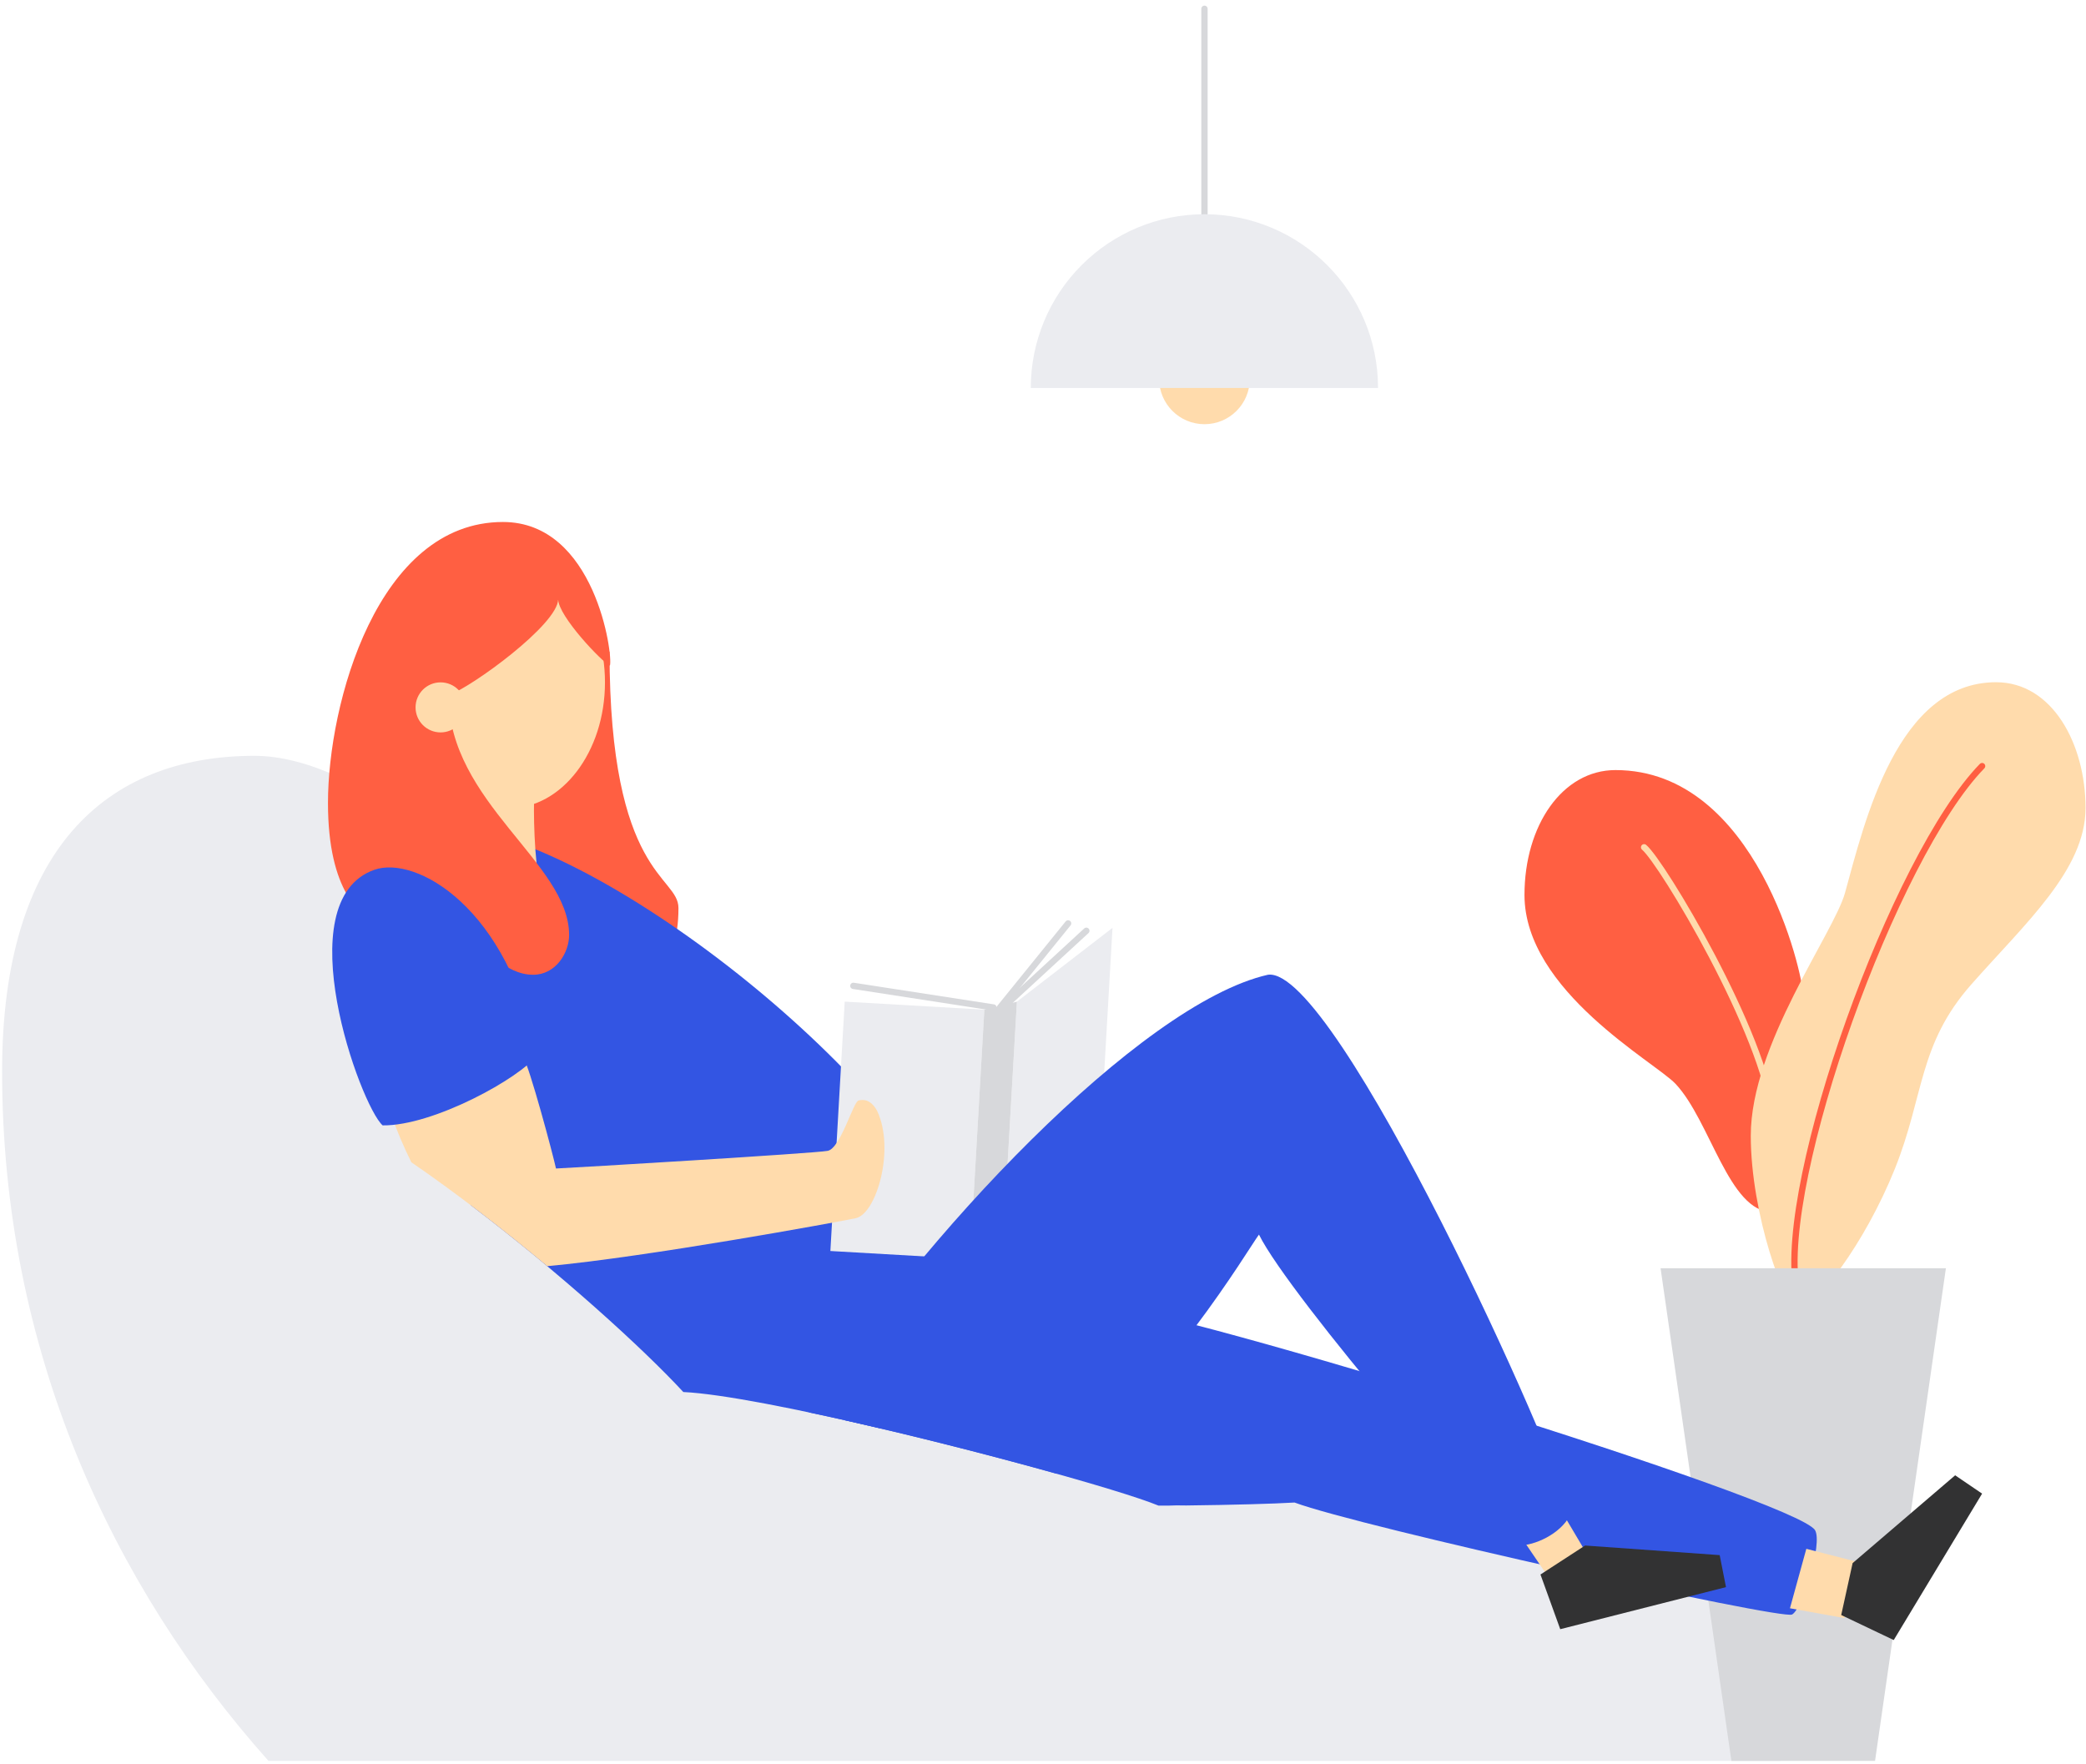
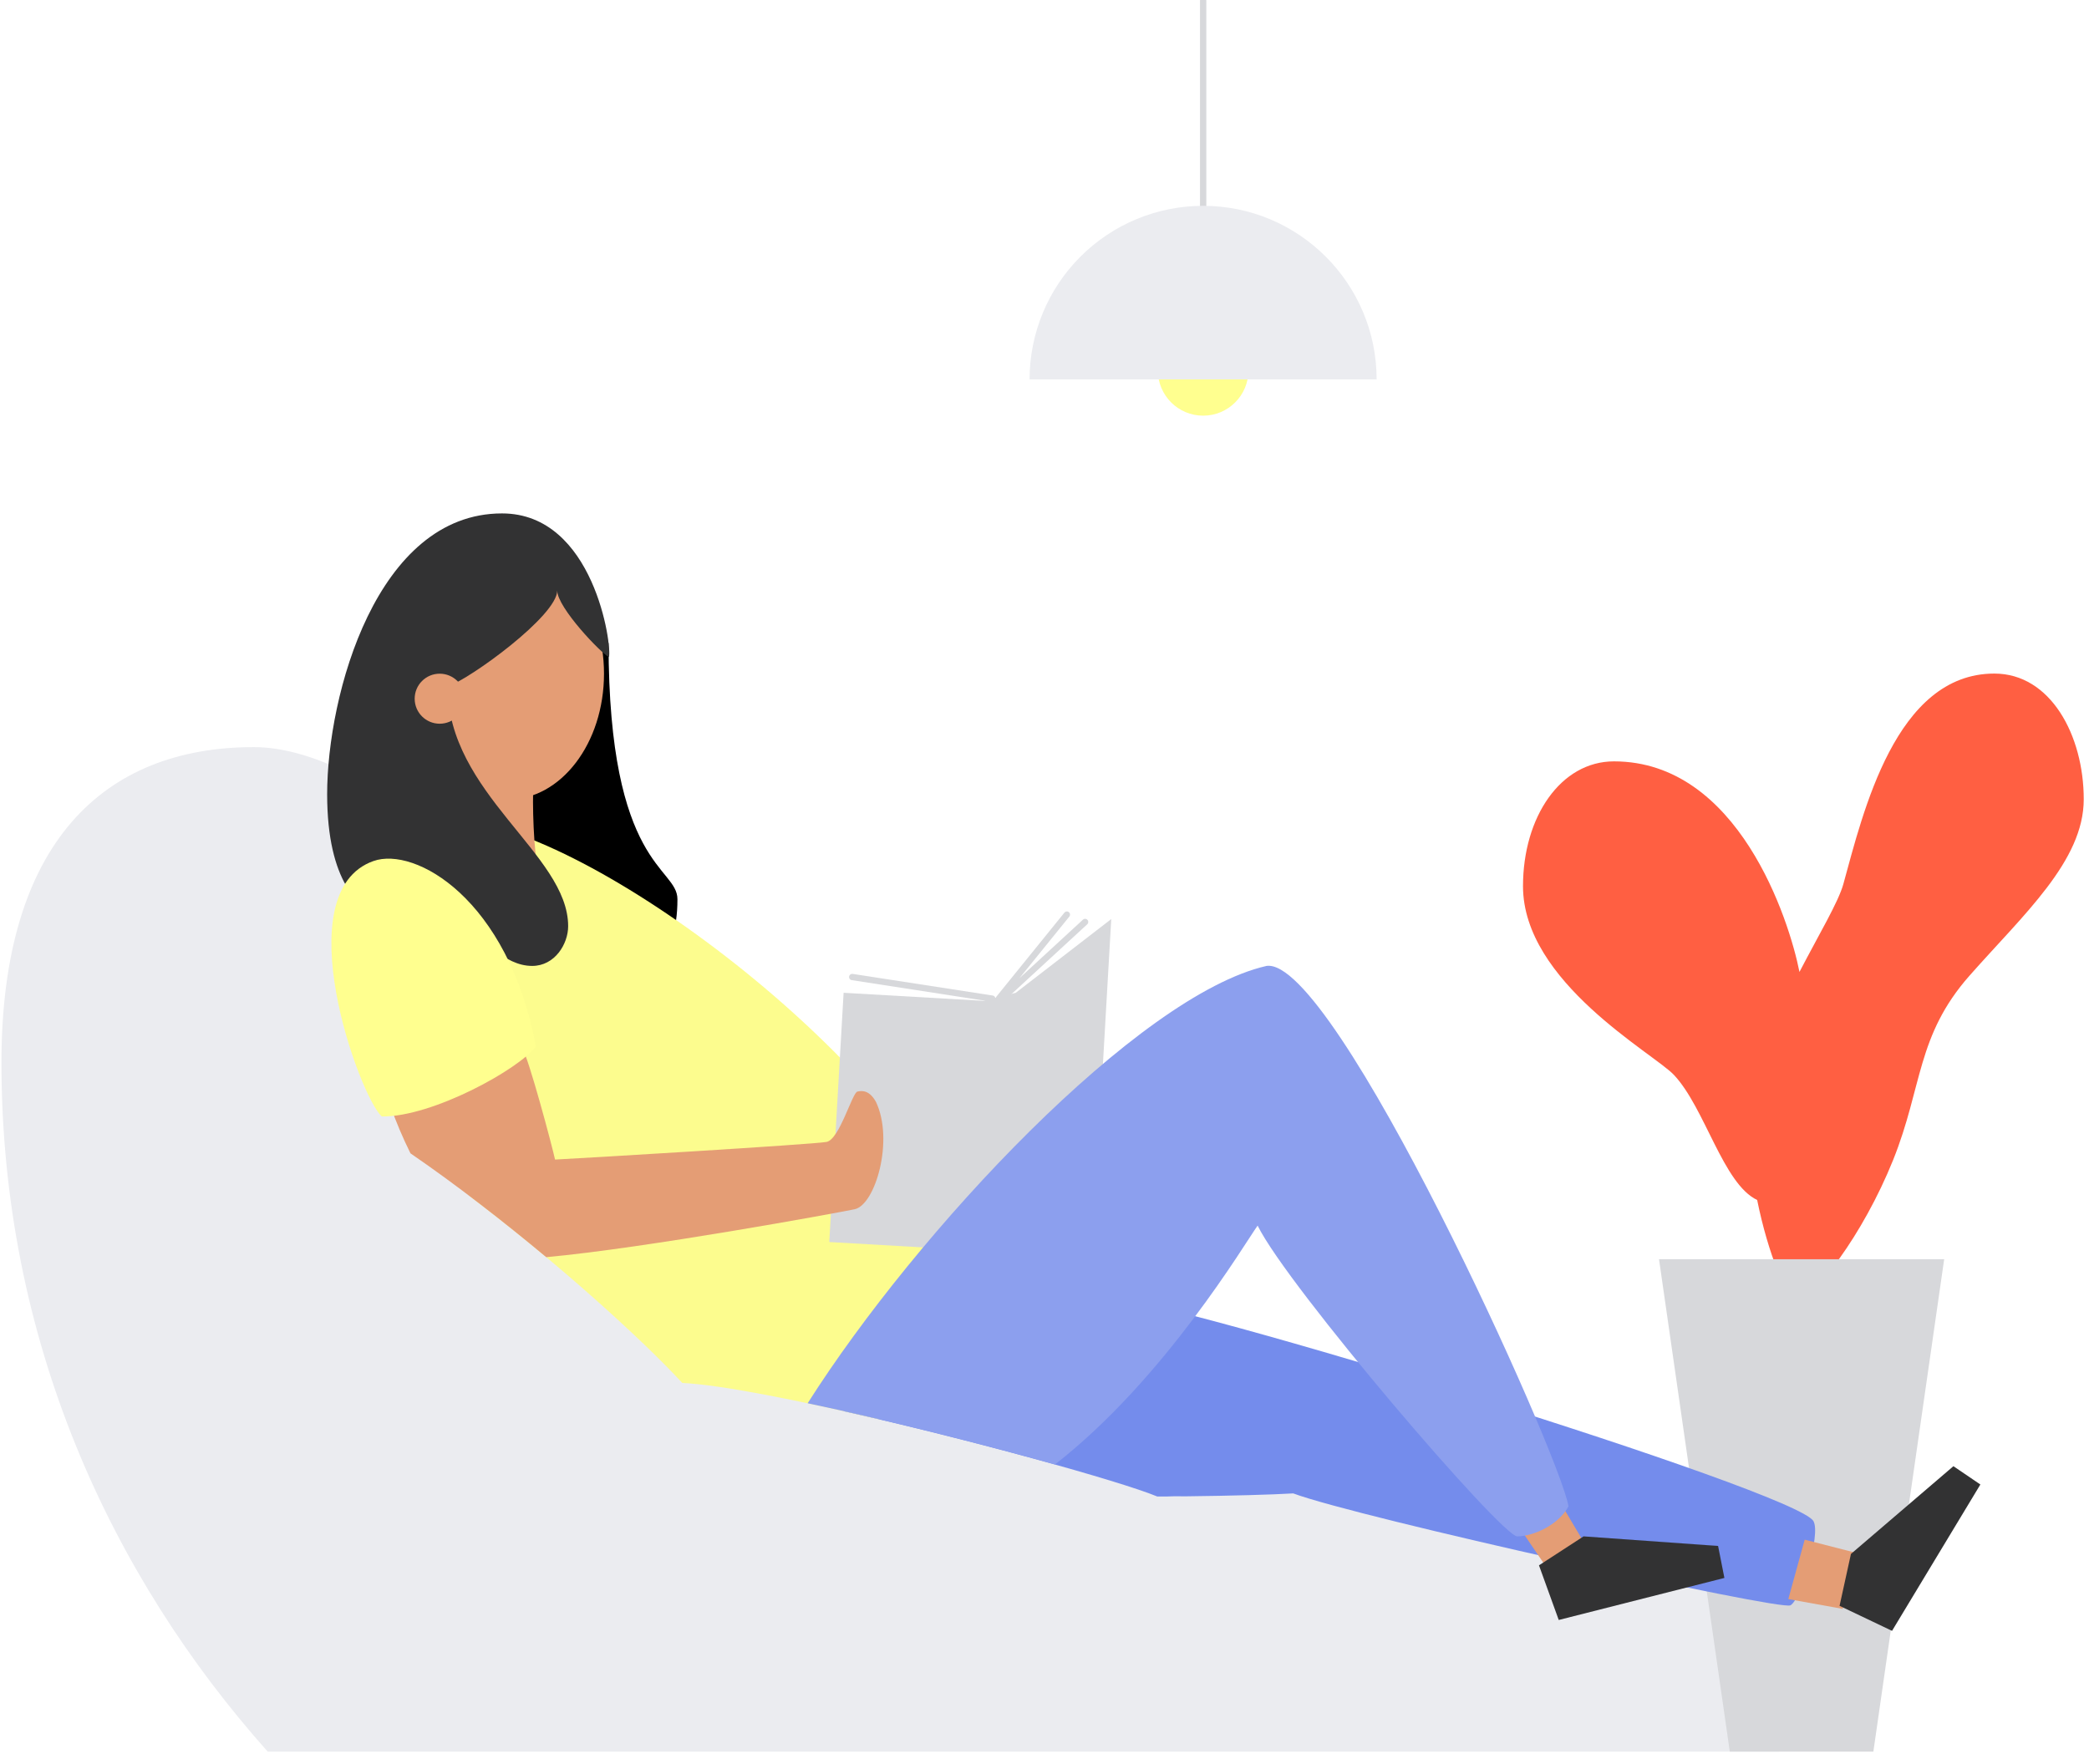
- <svg xmlns="http://www.w3.org/2000/svg" viewBox="0 0 252 213" version="1.1">
-   <g id="Site" stroke="none" stroke-width="1" fill="none" fill-rule="evenodd">
-     <g id="Main-Copy-9" transform="translate(-260, -2245)">
-       <g id="Content" transform="translate(251, 933)">
-         <g id="Group-8" transform="translate(9, 1303)">
-           <g id="FormationsIllustration" transform="translate(0, 10)">
-             <path d="M215.061,211.718 C218.961,205.954 220.588,201.371 220.588,199.565 C220.588,181.697 160.172,162.621 99.544,159.118 C99.535,150.13 56.17,90.303 30.744,90.303 C12.658,90.303 0.253,101.83 0.253,128.409 C0.253,162.058 13.523,190.509 32.438,211.718 L215.061,211.718 Z" id="Path" fill="#EBECF0" fill-rule="nonzero" />
-             <path d="M214.068,145.409 C216.527,145.409 217.828,121.844 217.828,119.244 C217.828,116.644 212.204,92.025 195.159,92.025 C188.732,92.025 184.166,98.731 184.166,107.114 C184.166,118.709 199.975,127.323 202.419,129.933 C206.629,134.419 208.865,145.409 214.068,145.409 Z" id="Path" fill="#FF5F42" fill-rule="nonzero" />
-             <path d="M217.158,157.078 C215.634,157.078 211.503,145.646 211.503,136.2 C211.503,125.191 221.542,111.719 222.887,106.858 C225.266,98.238 229.186,81.413 241.14,81.413 C247.928,81.413 251.944,88.868 251.944,96.611 C251.944,104.066 244.675,110.518 238.136,117.928 C231.732,125.191 232.471,131.313 228.907,140.199 C225.257,149.278 219.291,157.078 217.158,157.078 Z" id="Path" fill="#FFDBAC" fill-rule="nonzero" />
-             <path d="M217.011,154.629 C214.798,141.567 228.808,102.487 239.449,91.545" id="Path" stroke="#FF5F42" stroke-width="0.762" stroke-linecap="round" stroke-linejoin="round" />
-             <path d="M198.617,101.353 C200.76,103.121 213.242,123.926 214.174,133.952" id="Path" stroke="#FFDBAC" stroke-width="0.762" stroke-linecap="round" stroke-linejoin="round" />
-             <polyline id="Path" fill="#D7D8DB" fill-rule="nonzero" points="217.956 152.205 235.075 152.205 226.515 211.718 217.956 211.718 217.722 211.718 209.162 211.718 200.606 152.205 217.722 152.205" />
-             <path d="M73.635,77.695 C73.635,104.876 81.961,104.745 81.961,108.693 C81.961,116.452 78.083,115.546 78.083,115.546 C78.083,115.546 38.142,111.652 73.635,77.695 Z" id="Path" fill="#FF5F42" fill-rule="nonzero" />
-             <line x1="145.506" y1="24.878" x2="145.506" y2="0.061" id="Path" stroke="#D7D8DB" stroke-width="0.762" stroke-linecap="round" stroke-linejoin="round" />
-             <circle id="Oval" fill="#FFDBAC" fill-rule="nonzero" cx="145.506" cy="44.767" r="5.476" />
-             <path d="M219.272,183.855 C217.187,180.224 141.778,156.992 133.087,156.636 C116.756,153.87 106.006,162.788 102.048,170.566 C117.256,173.983 135.351,178.981 139.959,180.88 L141.086,180.88 C141.727,180.845 142.454,180.839 143.29,180.861 C149.025,180.794 153.809,180.659 156.39,180.506 C164.222,183.426 215.24,194.714 216.495,194.032 C217.751,193.35 220.197,185.463 219.272,183.855 Z" id="Path" fill="#3355E3" fill-rule="nonzero" />
-             <path d="M82.547,167.156 C87.177,167.373 96.486,169.231 106.339,171.546 C112.353,165.696 116.884,157.712 116.449,148.17 C107.162,126.766 70.016,99.096 54.486,99.109 C52.151,101.03 51.639,115.033 49.868,123.189 C49.228,126.18 52.292,134.826 56.913,144.622 C67.5,152.646 77.654,161.853 82.547,167.156 Z" id="Path" fill="#3355E3" fill-rule="nonzero" />
-             <polygon id="Path" fill="#FFDBAC" fill-rule="nonzero" points="218.215 186.097 224.834 187.797 222.797 194.461 216.236 193.279" />
-             <path d="M64.55,95.023 C64.429,96.572 64.509,103.054 65.284,106.192 C63.084,106.153 49.955,94.084 64.55,95.023 Z" id="Path" fill="#FFDBAC" fill-rule="nonzero" />
-             <ellipse id="Oval" fill="#FFDBAC" fill-rule="nonzero" cx="61.476" cy="81.429" rx="11.608" ry="15.211" />
-             <path d="M60.756,62.056 C45.622,62.056 39.621,83.962 39.621,95.999 C39.621,106.788 43.672,109.676 45.52,110.56 C47.367,111.444 52.03,111.607 55.004,112.327 C58.815,113.253 60.884,116.75 64.406,116.75 C67.141,116.75 68.752,114.095 68.752,111.946 C68.752,103.239 54.185,95.935 54.185,82.979 C56.977,82.018 67.429,74.407 67.429,71.377 C67.429,73.433 72.777,79.018 73.68,79.415 C74.077,78.105 71.89,62.056 60.756,62.056 Z" id="Path" fill="#FF5F42" fill-rule="nonzero" />
-             <rect id="Rectangle" fill="#EBECF0" fill-rule="nonzero" transform="translate(109.6169, 135.5445) rotate(3.29) translate(-109.6169, -135.5445) " x="101.166" y="120.457" width="16.901" height="30.174" />
-             <polygon id="Path" fill="#EBECF0" fill-rule="nonzero" points="132.665 141.211 121.114 150.13 122.847 120.003 134.397 111.085" />
-             <line x1="103.089" y1="118.091" x2="120.013" y2="120.704" id="Path" stroke="#D7D8DB" stroke-width="0.762" stroke-linecap="round" stroke-linejoin="round" />
-             <line x1="129.033" y1="110.547" x2="120.807" y2="120.704" id="Path" stroke="#D7D8DB" stroke-width="0.762" stroke-linecap="round" stroke-linejoin="round" />
-             <line x1="131.236" y1="111.437" x2="121.476" y2="120.429" id="Path" stroke="#D7D8DB" stroke-width="0.762" stroke-linecap="round" stroke-linejoin="round" />
-             <polygon id="Path" fill="#FFDBAC" fill-rule="nonzero" points="183.759 184.675 187.013 189.456 191.637 186.606 188.892 181.982" />
-             <path d="M145.506,24.878 C139.94,24.878 134.603,27.089 130.669,31.024 C126.734,34.96 124.524,40.297 124.525,45.862 L166.474,45.862 C166.474,34.279 157.088,24.887 145.506,24.878 Z" id="Path" fill="#EBECF0" fill-rule="nonzero" />
-             <circle id="Oval" fill="#FFDBAC" fill-rule="nonzero" cx="53.224" cy="84.452" r="3.023" />
-             <polygon id="Path" fill="#D7D8DB" fill-rule="nonzero" points="121.114 150.13 117.182 151.1 118.914 120.977 122.847 120.003" />
-             <polygon id="Path" fill="#323233" fill-rule="nonzero" points="186.097 189.2 188.486 195.806 208.509 190.724 207.747 186.859 191.486 185.7" />
-             <polygon id="Path" fill="#323233" fill-rule="nonzero" points="222.429 194.096 228.773 197.119 239.449 179.43 236.192 177.217 223.806 187.823" />
-             <path d="M153.168,116.75 C137.683,120.272 110.922,148.772 97.7,169.612 C107.284,171.636 118.834,174.553 127.592,177.009 C140.917,166.64 150.648,150.11 152.089,148.138 C155.727,155.544 181.575,185.7 183.471,185.7 C185.367,185.7 188.45,184.355 189.664,182.065 C188.575,175.603 161.379,115.578 153.168,116.75 Z" id="Path" fill="#3355E3" fill-rule="nonzero" />
-             <path d="M66.103,151.952 C78.102,150.86 101.389,146.581 103.38,146.159 C105.884,145.63 108.158,137.814 105.958,133.187 C105.199,131.822 104.357,131.787 103.717,131.938 C103.076,132.088 101.549,137.721 99.989,138.022 C98.43,138.323 69.603,140.046 67.166,140.155 C66.846,138.637 63.916,127.64 63.212,126.773 C62.507,125.905 47.233,133.587 47.233,133.587 C47.935,135.573 48.757,137.515 49.692,139.402 C55.209,143.184 60.913,147.622 66.103,151.952 Z" id="Path" fill="#FFDBAC" fill-rule="nonzero" />
-             <path d="M45.219,104.072 C50.227,102.298 61.495,108.603 64.851,126.472 C62.93,129.158 52.363,135.031 46.224,134.945 C43.541,132.572 34.565,107.831 45.219,104.072 Z" id="Path" fill="#3355E3" fill-rule="nonzero" />
-           </g>
-         </g>
-       </g>
-     </g>
-   </g>
+ <svg xmlns="http://www.w3.org/2000/svg" viewBox="0 0 263 222" version="1.1">
+   <path d="M223.921,220.52 C227.984,214.516 229.678,209.743 229.678,207.862 C229.678,189.251 166.75,169.382 103.602,165.733 C103.592,156.371 58.425,94.057 31.942,94.057 C13.104,94.057 0.183,106.064 0.183,133.747 C0.183,168.795 14.005,198.43 33.706,220.52 L223.921,220.52 Z" id="Path" fill="#EBECF0" fill-rule="nonzero" />
+   <path d="M251.084,84.798 C258.155,84.798 262.338,92.563 262.338,100.627 C262.338,108.392 254.767,115.113 247.956,122.831 C241.285,130.395 242.056,136.773 238.343,146.028 C234.541,155.484 228.327,163.609 226.106,163.609 C225.004,163.609 222.594,157.872 221.223,151.072 C216.937,149.047 214.663,139.5 210.753,135.335 C208.209,132.617 191.742,123.645 191.742,111.567 C191.742,102.835 196.498,95.851 203.192,95.851 C218.85,95.851 225.254,115.795 226.548,122.363 C229.036,117.577 231.45,113.552 232.073,111.301 C234.551,102.322 238.634,84.798 251.084,84.798 Z" id="Combined-Shape" fill="#FF5F42" fill-rule="nonzero" />
+   <polyline id="Path" fill="#D7D8DB" fill-rule="nonzero" points="226.936 158.532 244.767 158.532 235.852 220.52 226.936 220.52 226.693 220.52 217.778 220.52 208.866 158.532 226.693 158.532" />
+   <path d="M76.616,80.926 C76.616,109.236 85.288,109.099 85.288,113.212 C85.288,121.293 81.249,120.349 81.249,120.349 C81.249,120.349 39.647,116.294 76.616,80.926 Z" id="Path" fill="#000000" fill-rule="nonzero" />
+   <line x1="151.474" y1="25.912" x2="151.474" y2="0.063" id="Path" stroke="#D7D8DB" stroke-width="0.794" stroke-linecap="round" stroke-linejoin="round" />
+   <circle id="Oval" fill="#FFFF8F" fill-rule="nonzero" cx="151.474" cy="46.628" r="5.703" />
+   <path d="M228.307,191.499 C226.136,187.717 147.592,163.519 138.54,163.149 C121.53,160.267 110.333,169.556 106.21,177.657 C122.05,181.216 140.898,186.423 145.697,188.4 L146.871,188.4 C147.539,188.364 148.296,188.357 149.166,188.38 C155.14,188.31 160.123,188.17 162.811,188.01 C170.969,191.052 224.108,202.809 225.416,202.099 C226.723,201.388 229.271,193.173 228.307,191.499 Z" id="Path" fill="#748CEC" fill-rule="nonzero" />
+   <path d="M85.898,174.105 C90.721,174.332 100.417,176.266 110.68,178.678 C116.943,172.584 121.663,164.269 121.209,154.33 C111.537,132.036 72.847,103.216 56.67,103.229 C54.239,105.23 53.705,119.816 51.861,128.311 C51.194,131.426 54.386,140.431 59.199,150.634 C70.225,158.993 80.802,168.582 85.898,174.105 Z" id="Path" fill="#FCFC8E" fill-rule="nonzero" />
+   <polygon id="Path" fill="#E49D75" fill-rule="nonzero" points="227.207 193.834 234.101 195.605 231.98 202.546 225.145 201.315" />
+   <path d="M67.153,98.973 C67.027,100.587 67.11,107.338 67.917,110.607 C65.626,110.567 51.951,97.996 67.153,98.973 Z" id="Path" fill="#E49D75" fill-rule="nonzero" />
+   <ellipse id="Oval" fill="#E49D75" fill-rule="nonzero" cx="63.951" cy="84.815" rx="12.091" ry="15.843" />
+   <path d="M63.201,64.636 C47.438,64.636 41.188,87.453 41.188,99.99 C41.188,111.227 45.407,114.236 47.331,115.156 C49.256,116.077 54.112,116.247 57.211,116.997 C61.18,117.961 63.334,121.603 67.003,121.603 C69.852,121.603 71.529,118.838 71.529,116.6 C71.529,107.532 56.357,99.924 56.357,86.429 C59.265,85.428 70.152,77.5 70.152,74.345 C70.152,76.486 75.722,82.303 76.662,82.717 C77.076,81.352 74.798,64.636 63.201,64.636 Z" id="Path" fill="#323233" fill-rule="nonzero" />
+   <path d="M139.904,115.703 L138.1,147.082 L126.069,156.371 L121.973,157.382 L121.972,157.373 L104.404,156.363 L106.208,124.986 L123.783,125.996 L123.782,126.004 L127.873,124.992 L139.904,115.703 Z" id="Combined-Shape" fill="#D7D8DB" fill-rule="nonzero" />
+   <path d="M107.294,123.001 L124.922,125.723 M134.317,115.143 L125.749,125.723 M136.612,116.07 L126.446,125.436" id="Combined-Shape" stroke="#D7D8DB" stroke-width="0.794" stroke-linecap="round" stroke-linejoin="round" />
+   <polygon id="Path" fill="#E49D75" fill-rule="nonzero" points="191.318 192.353 194.707 197.332 199.523 194.364 196.665 189.548" />
+   <path d="M151.474,25.912 C145.678,25.912 140.119,28.215 136.021,32.314 C131.922,36.413 129.62,41.972 129.621,47.769 L173.314,47.769 C173.314,35.704 163.539,25.922 151.474,25.912 Z" id="Path" fill="#EBECF0" fill-rule="nonzero" />
+   <circle id="Oval" fill="#E49D75" fill-rule="nonzero" cx="55.356" cy="87.963" r="3.149" />
+   <polygon id="Path" fill="#323233" fill-rule="nonzero" points="193.753 197.066 196.241 203.946 217.097 198.653 216.303 194.628 199.367 193.42" />
+   <polygon id="Path" fill="#323233" fill-rule="nonzero" points="231.596 202.165 238.203 205.314 249.323 186.89 245.931 184.585 233.03 195.631" />
+   <path d="M159.456,121.603 C143.326,125.272 115.452,154.957 101.681,176.663 C111.664,178.771 123.694,181.81 132.816,184.368 C146.695,173.568 156.831,156.351 158.332,154.297 C162.121,162.011 189.044,193.42 191.018,193.42 C192.993,193.42 196.205,192.019 197.469,189.635 C196.335,182.904 168.008,120.383 159.456,121.603 Z" id="Path" fill="#8C9FEE" fill-rule="nonzero" />
+   <path d="M68.771,158.269 C81.269,157.132 105.523,152.676 107.598,152.235 C110.206,151.685 112.574,143.543 110.283,138.724 C109.492,137.303 108.615,137.266 107.948,137.423 C107.281,137.58 105.69,143.447 104.066,143.76 C102.441,144.074 72.417,145.868 69.878,145.981 C69.545,144.401 66.493,132.947 65.759,132.043 C65.025,131.139 49.116,139.141 49.116,139.141 C49.848,141.209 50.703,143.232 51.677,145.198 C57.424,149.137 63.364,153.76 68.771,158.269 Z" id="Path" fill="#E49D75" fill-rule="nonzero" />
+   <path d="M47.018,108.399 C52.234,106.551 63.971,113.118 67.467,131.73 C65.466,134.528 54.459,140.645 48.065,140.555 C45.27,138.083 35.921,112.314 47.018,108.399 Z" id="Path" fill="#FFFF8F" fill-rule="nonzero" />
</svg>
